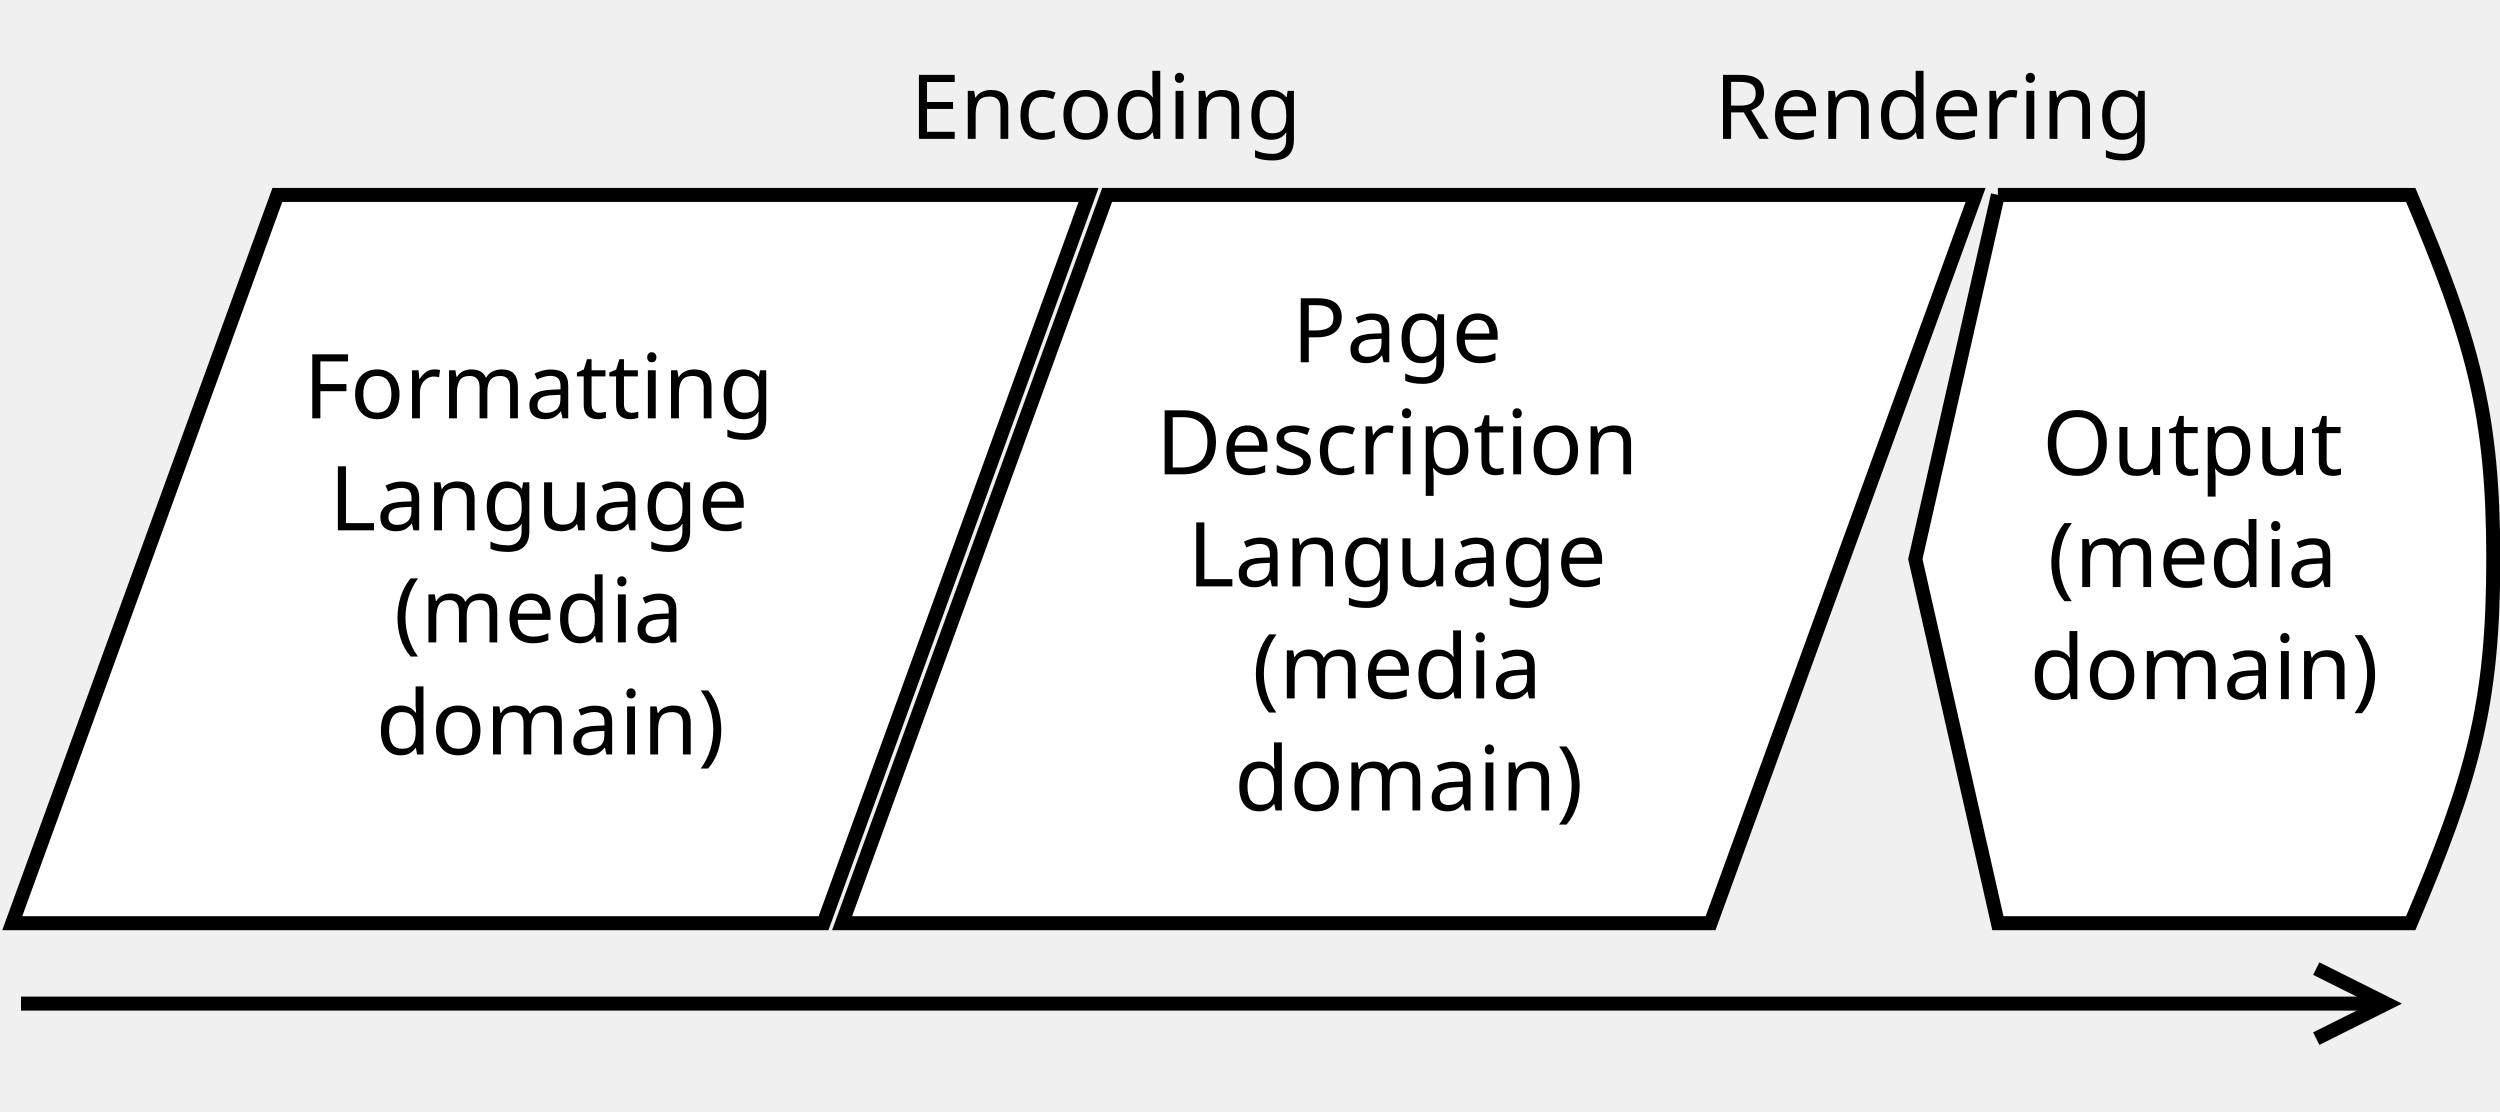
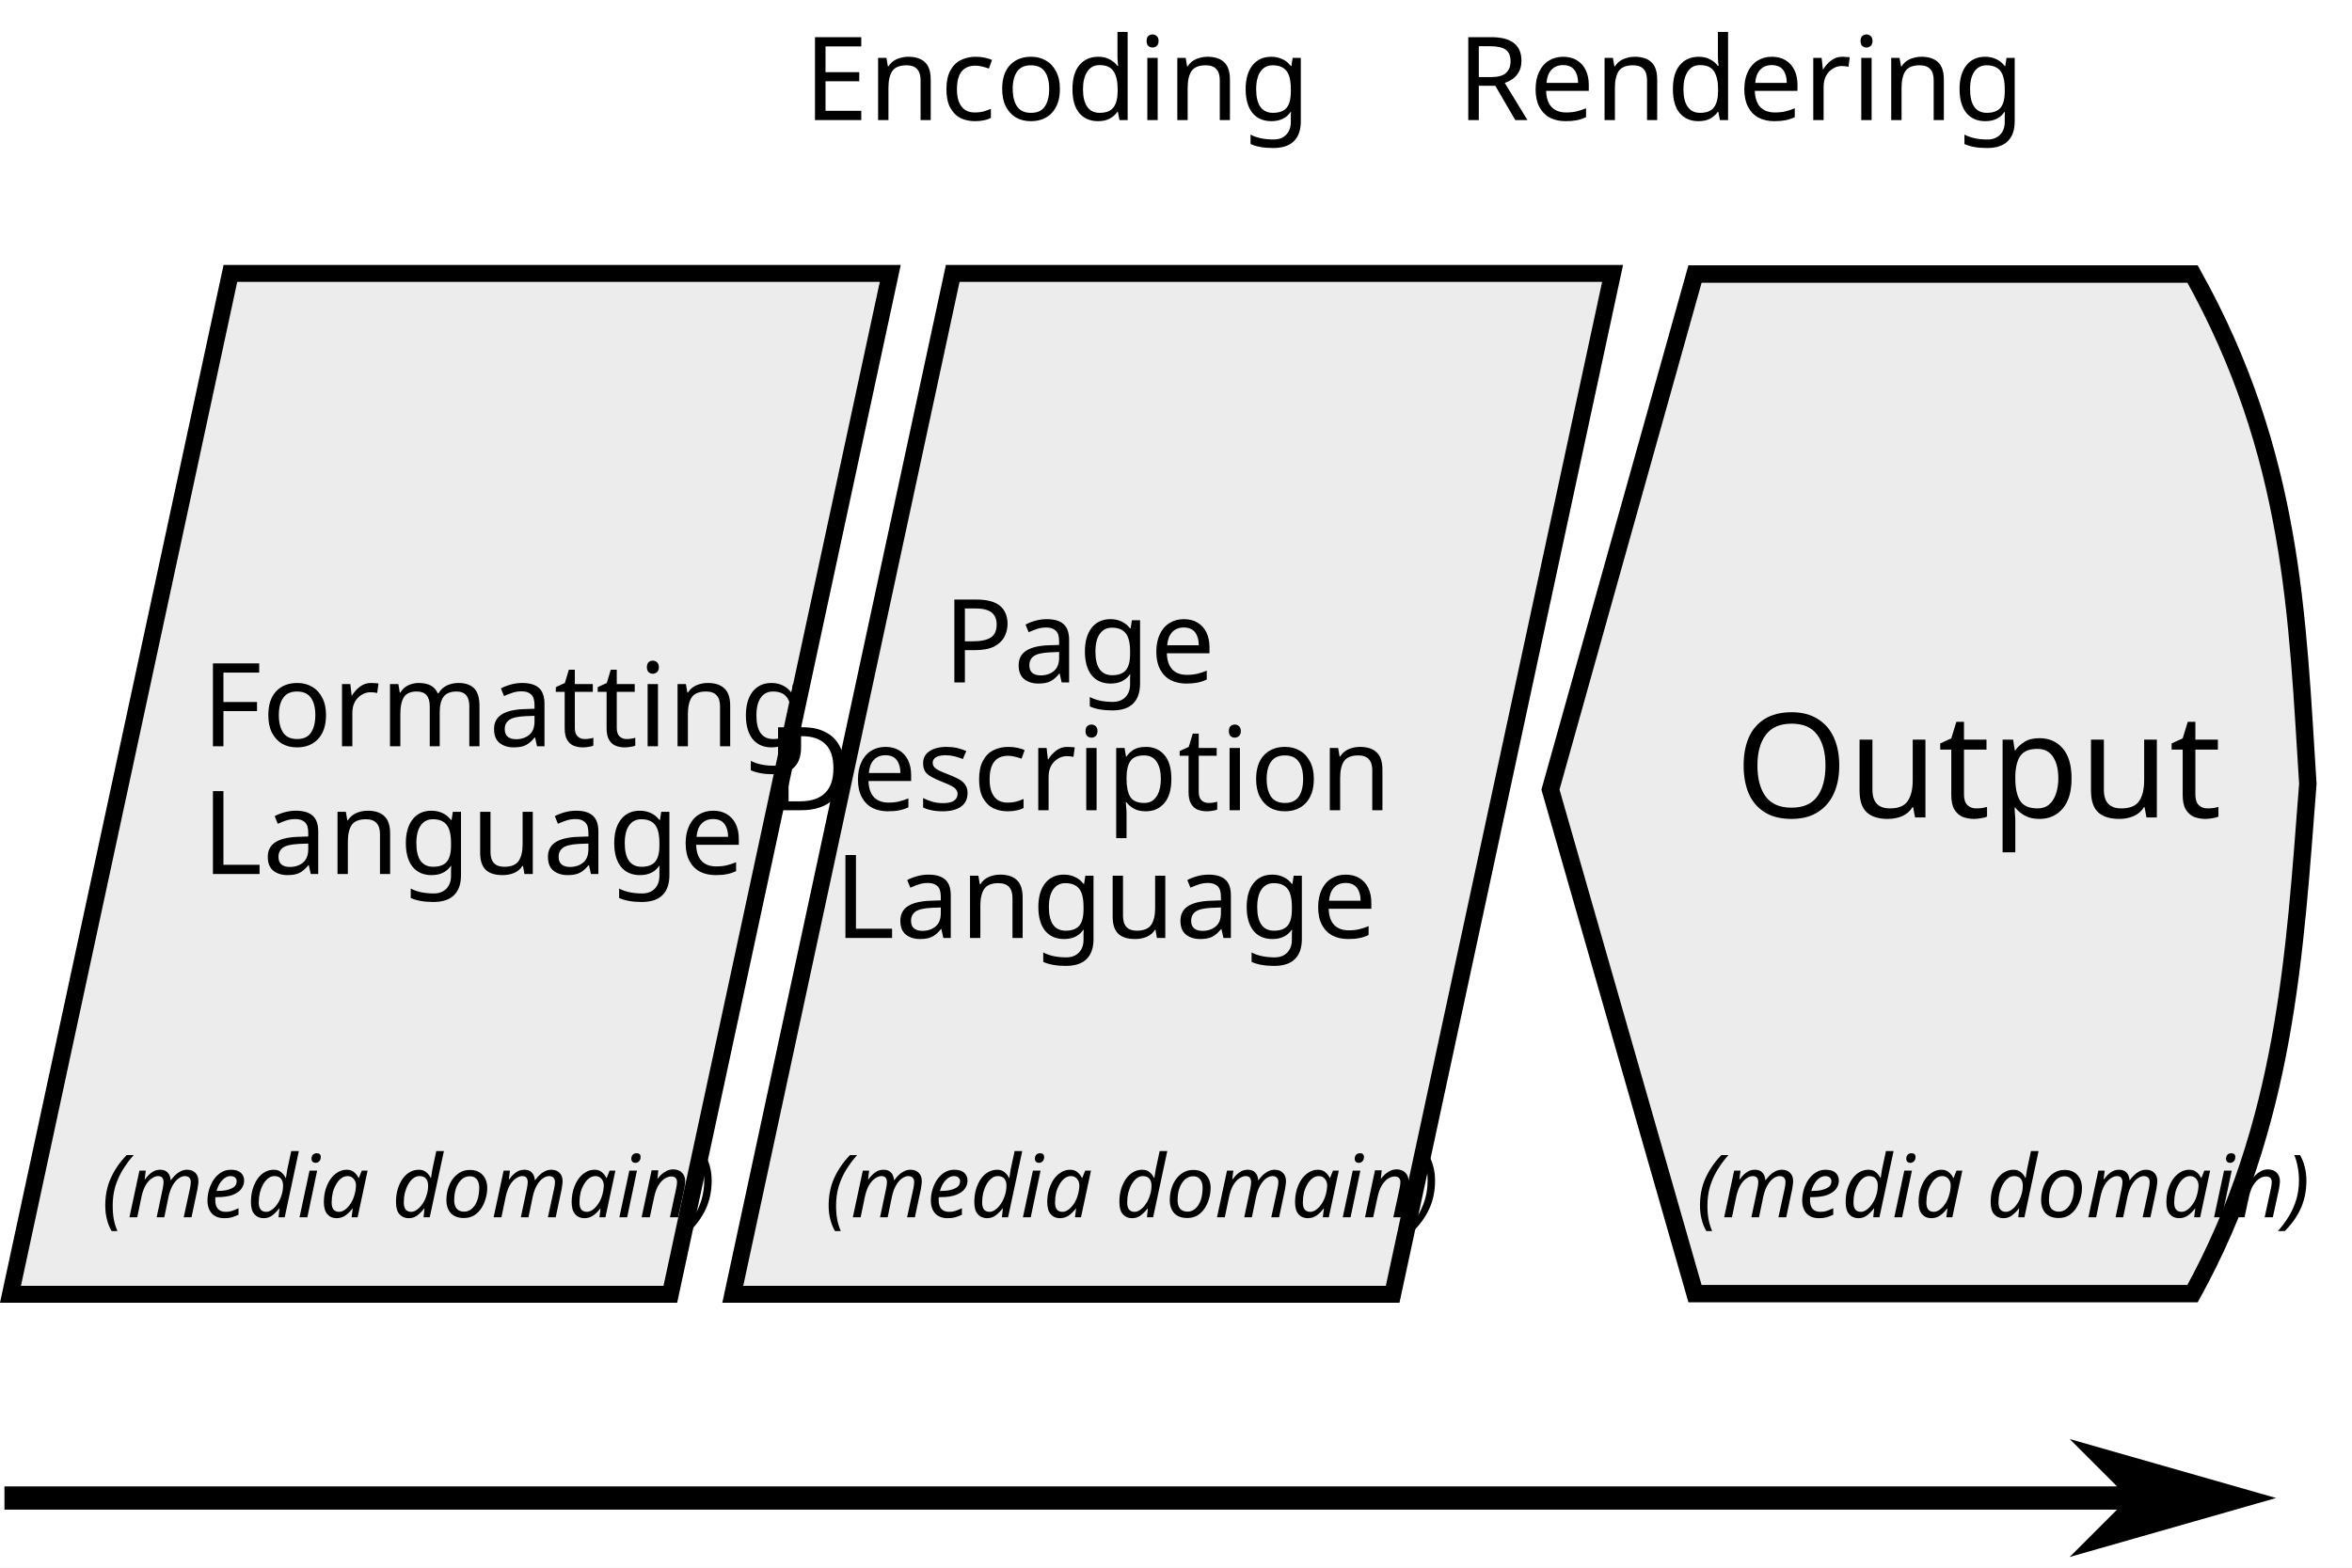
- <svg xmlns="http://www.w3.org/2000/svg" width="18cm" height="8cm" viewBox="1417 208 357 143">
-   <g>
-     <path style="fill: #ffffff" d="M 1702.3 228 L 1761.25,228 C 1770.09,248.8 1773.04,259.2 1773.04,280 C 1773.04,300.8 1770.09,311.2 1761.25,332 L 1702.3,332 L 1690.51,280 L 1702.3,228z" />
-     <path style="fill: none; fill-opacity:0; stroke-width: 2; stroke: #000000" d="M 1702.3 228 L 1761.25,228 C 1770.09,248.8 1773.04,259.2 1773.04,280 C 1773.04,300.8 1770.09,311.2 1761.25,332 L 1702.3,332 L 1690.51,280 L 1702.3,228" />
-     <text font-size="12.8" style="fill: #000000;text-anchor:middle;font-family:sans-serif;font-style:normal;font-weight:normal" x="1731.77" y="268">
-       <tspan x="1731.77" y="268">Output</tspan>
-       <tspan x="1731.77" y="284">(media</tspan>
-       <tspan x="1731.77" y="300">domain)</tspan>
+ <svg xmlns="http://www.w3.org/2000/svg" width="2.25in" height="1.5in" viewBox="0 0 202.5 135" id="svg4314" version="1.1">
+   <defs id="defs4316">
+     <marker orient="auto" refY="0" refX="0" id="Arrow1Mend" style="overflow:visible">
+       <path id="path4901" d="M 0,0 5,-5 -12.5,0 5,5 0,0 Z" style="fill:#000000;fill-opacity:1;fill-rule:evenodd;stroke:#000000;stroke-width:1pt;stroke-opacity:1" transform="matrix(-0.4,0,0,-0.4,-4,0)" />
+     </marker>
+   </defs>
+   <g id="layer2" style="display:inline" transform="translate(0,-1.2617187e-5)">
+     <rect style="opacity:1;fill:#ffffff;fill-opacity:1;fill-rule:nonzero;stroke:none;stroke-width:1.5;stroke-linecap:round;stroke-linejoin:miter;stroke-miterlimit:4;stroke-dasharray:none;stroke-dashoffset:0;stroke-opacity:1" id="rect5629" width="202.5" height="135" x="0" y="1.2617187e-05" />
+   </g>
+   <g id="layer1" transform="translate(0,-917.3622)">
+     <path style="fill:none;fill-rule:evenodd;stroke:#000000;stroke-width:2;stroke-linecap:butt;stroke-linejoin:miter;stroke-miterlimit:4;stroke-dasharray:none;stroke-opacity:1;marker-end:url(#Arrow1Mend)" d="m 0.384,1046.362 191.641,0" id="path4886" />
+     <path id="path5263" d="m 63.09,1028.819 18.937,-87.914 56.812,0 -18.937,87.914 z" style="fill:#ececec;fill-rule:evenodd;stroke:#000000;stroke-width:1.456;stroke-linecap:butt;stroke-linejoin:miter;stroke-miterlimit:4;stroke-dasharray:none;stroke-opacity:1" />
+     <path style="fill:#ececec;fill-rule:evenodd;stroke:#000000;stroke-width:1.5;stroke-linecap:butt;stroke-linejoin:miter;stroke-miterlimit:4;stroke-dasharray:none;stroke-opacity:1" d="m 133.49,985.357 12.444,-44.396 42.839,0 c 8.714,15.587 9.006,29.556 9.925,43.9 -1.143,14.633 -1.862,29.267 -9.925,43.9 l -42.839,0 z" id="path5265" />
+     <text xml:space="preserve" style="font-style:normal;font-variant:normal;font-weight:normal;font-stretch:normal;font-size:7.5px;line-height:110%;font-family:'Gill Sans';-inkscape-font-specification:'Gill Sans, Normal';text-align:start;letter-spacing:0px;word-spacing:0px;writing-mode:lr-tb;text-anchor:start;fill:#000000;fill-opacity:1;stroke:none;stroke-width:1px;stroke-linecap:butt;stroke-linejoin:miter;stroke-opacity:1" x="69.2" y="927.703" id="text5555">
+       <tspan id="tspan5557" x="69.2" y="927.703" style="font-size:10px">Encoding</tspan>
+     </text>
+     <text xml:space="preserve" style="font-style:normal;font-variant:normal;font-weight:normal;font-stretch:normal;font-size:7.5px;line-height:110%;font-family:'Gill Sans';-inkscape-font-specification:'Gill Sans, Normal';text-align:start;letter-spacing:0px;word-spacing:0px;writing-mode:lr-tb;text-anchor:start;fill:#000000;fill-opacity:1;stroke:none;stroke-width:1px;stroke-linecap:butt;stroke-linejoin:miter;stroke-opacity:1" x="125.445" y="927.703" id="text5559">
+       <tspan id="tspan5561" x="125.445" y="927.703" style="font-size:10px">Rendering</tspan>
+     </text>
+     <path style="fill:#ececec;fill-rule:evenodd;stroke:#000000;stroke-width:1.456;stroke-linecap:butt;stroke-linejoin:miter;stroke-miterlimit:4;stroke-dasharray:none;stroke-opacity:1" d="m 0.901,1028.819 18.937,-87.914 56.812,0 -18.937,87.914 z" id="path5833" />
+     <text id="text5868" y="1022.185" x="8.767" style="font-style:normal;font-variant:normal;font-weight:normal;font-stretch:normal;font-size:8.75px;line-height:110%;font-family:'Gill Sans';-inkscape-font-specification:'Gill Sans, Normal';text-align:start;letter-spacing:0px;word-spacing:0px;writing-mode:lr-tb;text-anchor:start;fill:#000000;fill-opacity:1;stroke:none;stroke-width:1px;stroke-linecap:butt;stroke-linejoin:miter;stroke-opacity:1" xml:space="preserve">
+       <tspan style="font-style:italic;font-variant:normal;font-weight:normal;font-stretch:normal;font-size:7.5px;font-family:'Gill Sans';-inkscape-font-specification:'Gill Sans Italic'" id="tspan5872" y="1022.185" x="8.767">(media domain)</tspan>
+     </text>
+     <text xml:space="preserve" style="font-style:normal;font-variant:normal;font-weight:normal;font-stretch:normal;font-size:8.75px;line-height:110%;font-family:'Gill Sans';-inkscape-font-specification:'Gill Sans, Normal';text-align:start;letter-spacing:0px;word-spacing:0px;writing-mode:lr-tb;text-anchor:start;fill:#000000;fill-opacity:1;stroke:none;stroke-width:1px;stroke-linecap:butt;stroke-linejoin:miter;stroke-opacity:1" x="71.046" y="1022.185" id="text5876">
+       <tspan x="71.046" y="1022.185" id="tspan5878" style="font-style:italic;font-variant:normal;font-weight:normal;font-stretch:normal;font-size:7.5px;font-family:'Gill Sans';-inkscape-font-specification:'Gill Sans Italic'">(media domain)</tspan>
+     </text>
+     <text id="text5880" y="1022.185" x="146.067" style="font-style:normal;font-variant:normal;font-weight:normal;font-stretch:normal;font-size:8.75px;line-height:110%;font-family:'Gill Sans';-inkscape-font-specification:'Gill Sans, Normal';text-align:start;letter-spacing:0px;word-spacing:0px;writing-mode:lr-tb;text-anchor:start;fill:#000000;fill-opacity:1;stroke:none;stroke-width:1px;stroke-linecap:butt;stroke-linejoin:miter;stroke-opacity:1" xml:space="preserve">
+       <tspan style="font-style:italic;font-variant:normal;font-weight:normal;font-stretch:normal;font-size:7.5px;font-family:'Gill Sans';-inkscape-font-specification:'Gill Sans Italic'" id="tspan5882" y="1022.185" x="146.067">(media domain)</tspan>
+     </text>
+     <text xml:space="preserve" style="font-style:normal;font-variant:normal;font-weight:normal;font-stretch:normal;font-size:8.75px;line-height:110%;font-family:'Gill Sans';-inkscape-font-specification:'Gill Sans, Normal';text-align:start;letter-spacing:0px;word-spacing:0px;writing-mode:lr-tb;text-anchor:start;fill:#000000;fill-opacity:1;stroke:none;stroke-width:1px;stroke-linecap:butt;stroke-linejoin:miter;stroke-opacity:1" x="17.364" y="981.628" id="text5898">
+       <tspan id="tspan5900" x="17.364" y="981.628" style="font-size:10px">Formatting</tspan>
+       <tspan x="17.364" y="992.628" id="tspan5902" style="font-size:10px">Language</tspan>
+     </text>
+     <text xml:space="preserve" style="font-style:normal;font-variant:normal;font-weight:normal;font-stretch:normal;font-size:8.75px;line-height:110%;font-family:'Gill Sans';-inkscape-font-specification:'Gill Sans, Normal';text-align:start;letter-spacing:0px;word-spacing:0px;writing-mode:lr-tb;text-anchor:start;fill:#000000;fill-opacity:1;stroke:none;stroke-width:1px;stroke-linecap:butt;stroke-linejoin:miter;stroke-opacity:1" x="100.889" y="976.133" id="text5904">
+       <tspan id="tspan5906" x="100.889" y="976.133" style="font-size:10px;text-align:center;text-anchor:middle">Page</tspan>
+       <tspan x="100.889" y="987.133" id="tspan5908" style="font-size:10px;text-align:center;text-anchor:middle">Description</tspan>
+       <tspan x="100.889" y="998.133" id="tspan5910" style="font-size:10px;text-align:center;text-anchor:middle">Language</tspan>
+     </text>
+     <text xml:space="preserve" style="font-style:normal;font-variant:normal;font-weight:normal;font-stretch:normal;font-size:8.75px;line-height:110%;font-family:'Gill Sans';-inkscape-font-specification:'Gill Sans, Normal';text-align:start;letter-spacing:0px;word-spacing:0px;writing-mode:lr-tb;text-anchor:start;fill:#000000;fill-opacity:1;stroke:none;stroke-width:1px;stroke-linecap:butt;stroke-linejoin:miter;stroke-opacity:1" x="149.355" y="987.755" id="text5912">
+       <tspan id="tspan5914" x="149.355" y="987.755" style="font-size:12.5px">Output</tspan>
    </text>
  </g>
-   <g>
-     <polygon style="fill: #ffffff" points="1575.1,228 1699.12,228 1661.27,332 1537.25,332 " />
-     <polygon style="fill: none; fill-opacity:0; stroke-width: 2; stroke: #000000" points="1575.1,228 1699.12,228 1661.27,332 1537.25,332 " />
-     <text font-size="12.8" style="fill: #000000;text-anchor:middle;font-family:sans-serif;font-style:normal;font-weight:normal" x="1618.18" y="251.9">
-       <tspan x="1618.18" y="251.9">Page</tspan>
-       <tspan x="1618.18" y="267.9">Description</tspan>
-       <tspan x="1618.18" y="283.9">Language</tspan>
-       <tspan x="1618.18" y="299.9">(media</tspan>
-       <tspan x="1618.18" y="315.9">domain)</tspan>
-     </text>
-   </g>
-   <text font-size="12.8" style="fill: #000000;text-anchor:start;font-family:sans-serif;font-style:normal;font-weight:normal" x="1661.81" y="220">
-     <tspan x="1661.81" y="220">Rendering</tspan>
-   </text>
-   <g>
-     <polygon style="fill: #ffffff" points="1456.61,228 1572.45,228 1534.6,332 1418.75,332 " />
-     <polygon style="fill: none; fill-opacity:0; stroke-width: 2; stroke: #000000" points="1456.61,228 1572.45,228 1534.6,332 1418.75,332 " />
-     <text font-size="12.8" style="fill: #000000;text-anchor:middle;font-family:sans-serif;font-style:normal;font-weight:normal" x="1495.6" y="259.9">
-       <tspan x="1495.6" y="259.9">Formatting</tspan>
-       <tspan x="1495.6" y="275.9">Language</tspan>
-       <tspan x="1495.6" y="291.9">(media</tspan>
-       <tspan x="1495.6" y="307.9">domain)</tspan>
-     </text>
-   </g>
-   <text font-size="12.8" style="fill: #000000;text-anchor:start;font-family:sans-serif;font-style:normal;font-weight:normal" x="1546.99" y="220">
-     <tspan x="1546.99" y="220">Encoding</tspan>
-   </text>
-   <g>
-     <line style="fill: none; fill-opacity:0; stroke-width: 2; stroke: #000000" x1="1420" y1="343.482" x2="1755.53" y2="343.482" />
-     <polyline style="fill: none; fill-opacity:0; stroke-width: 2; stroke: #000000" points="1747.76,348.482 1757.76,343.482 1747.76,338.482 " />
-   </g>
</svg>
